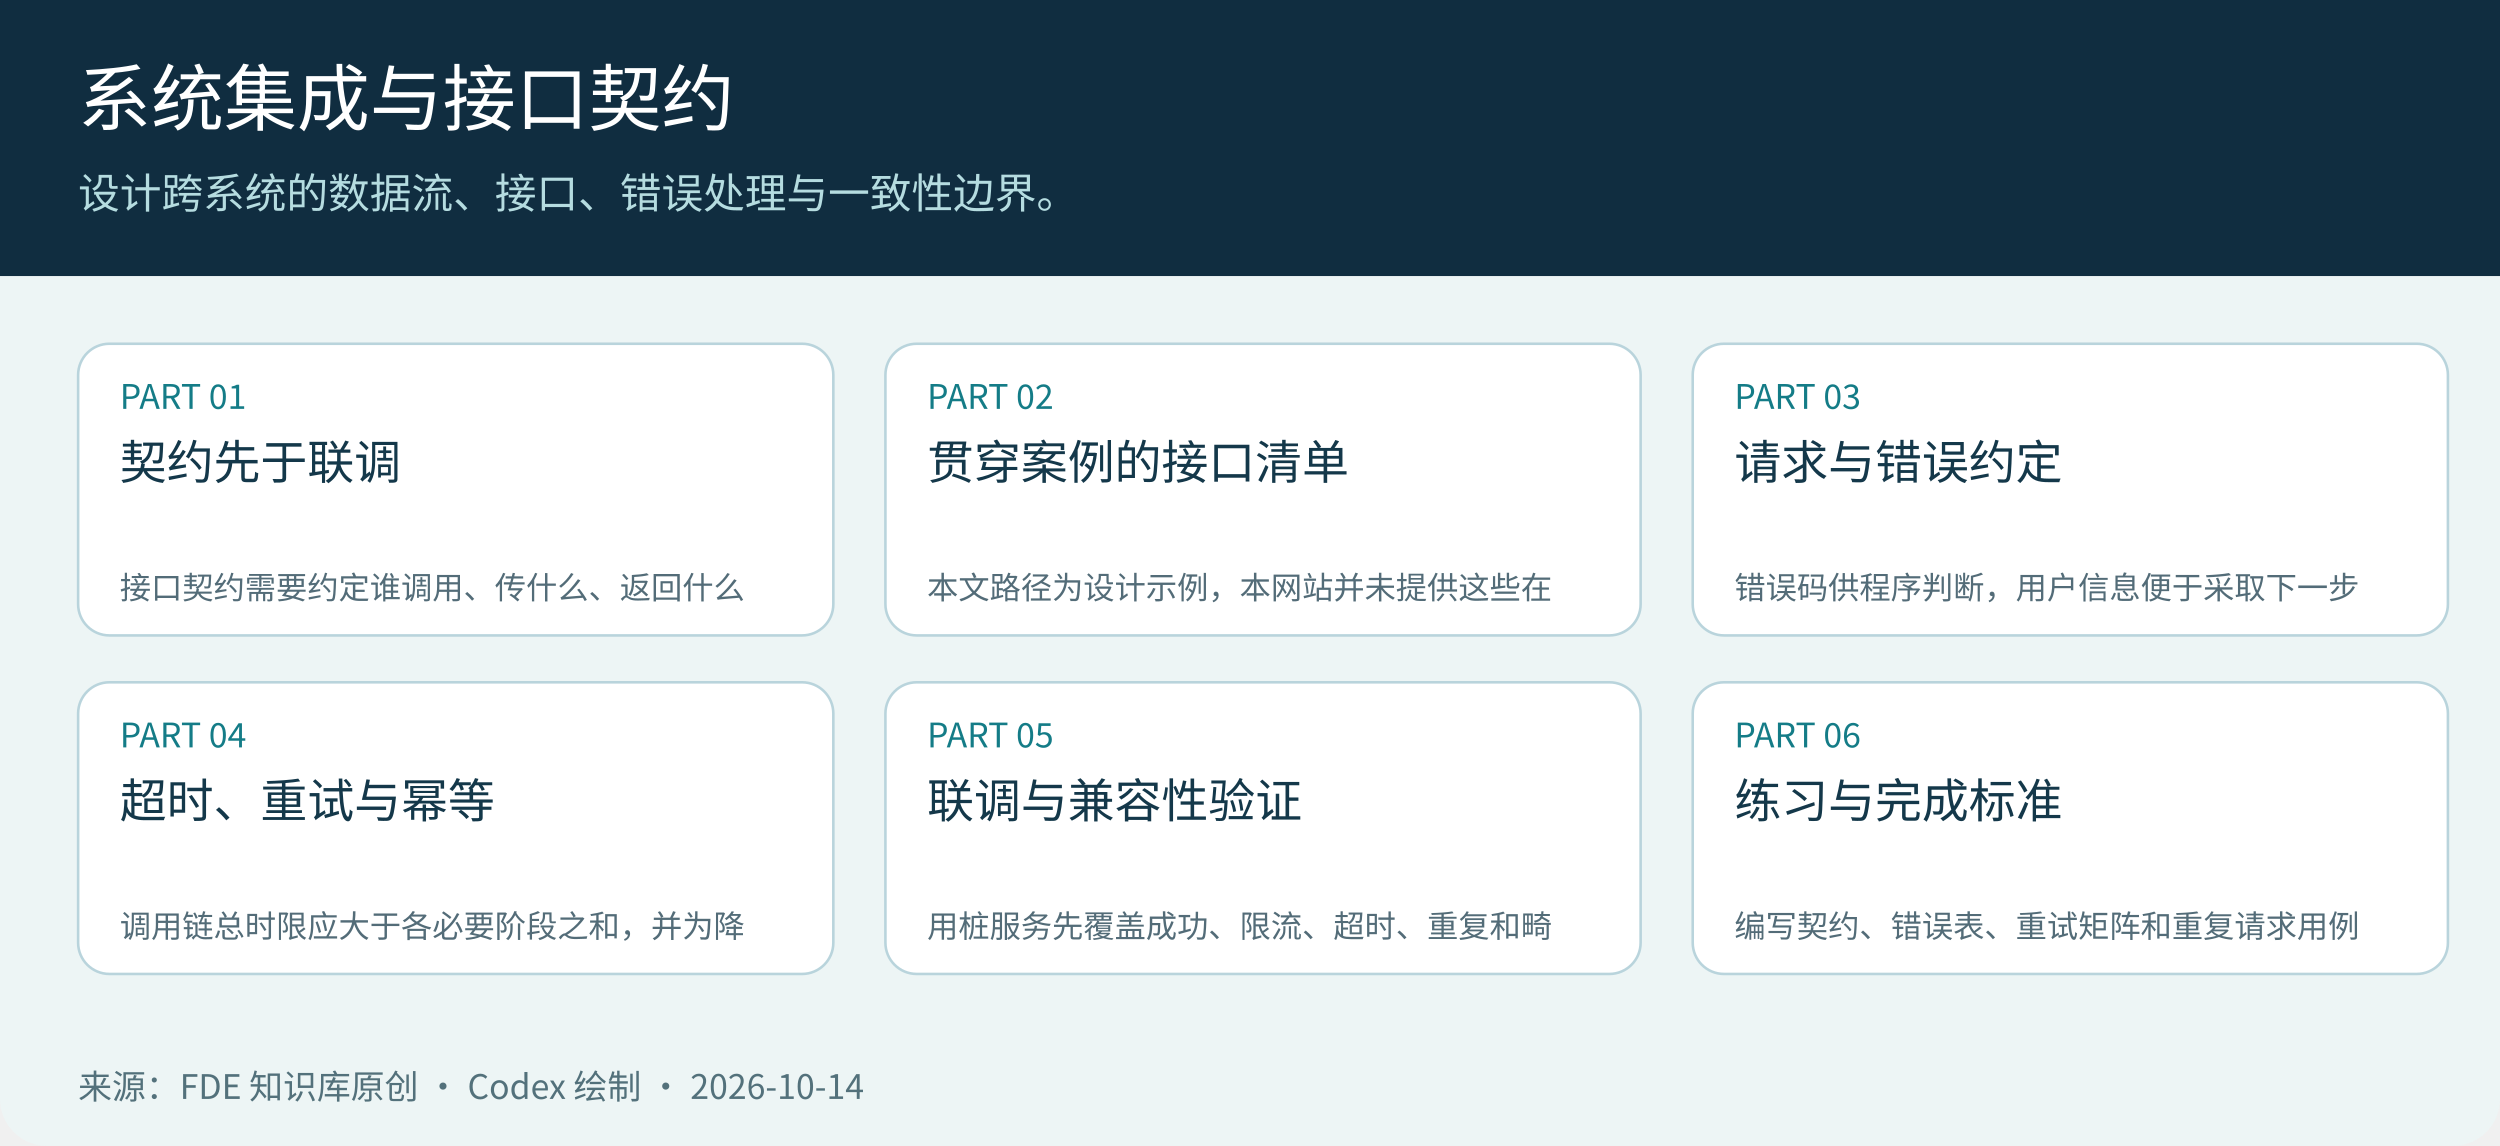
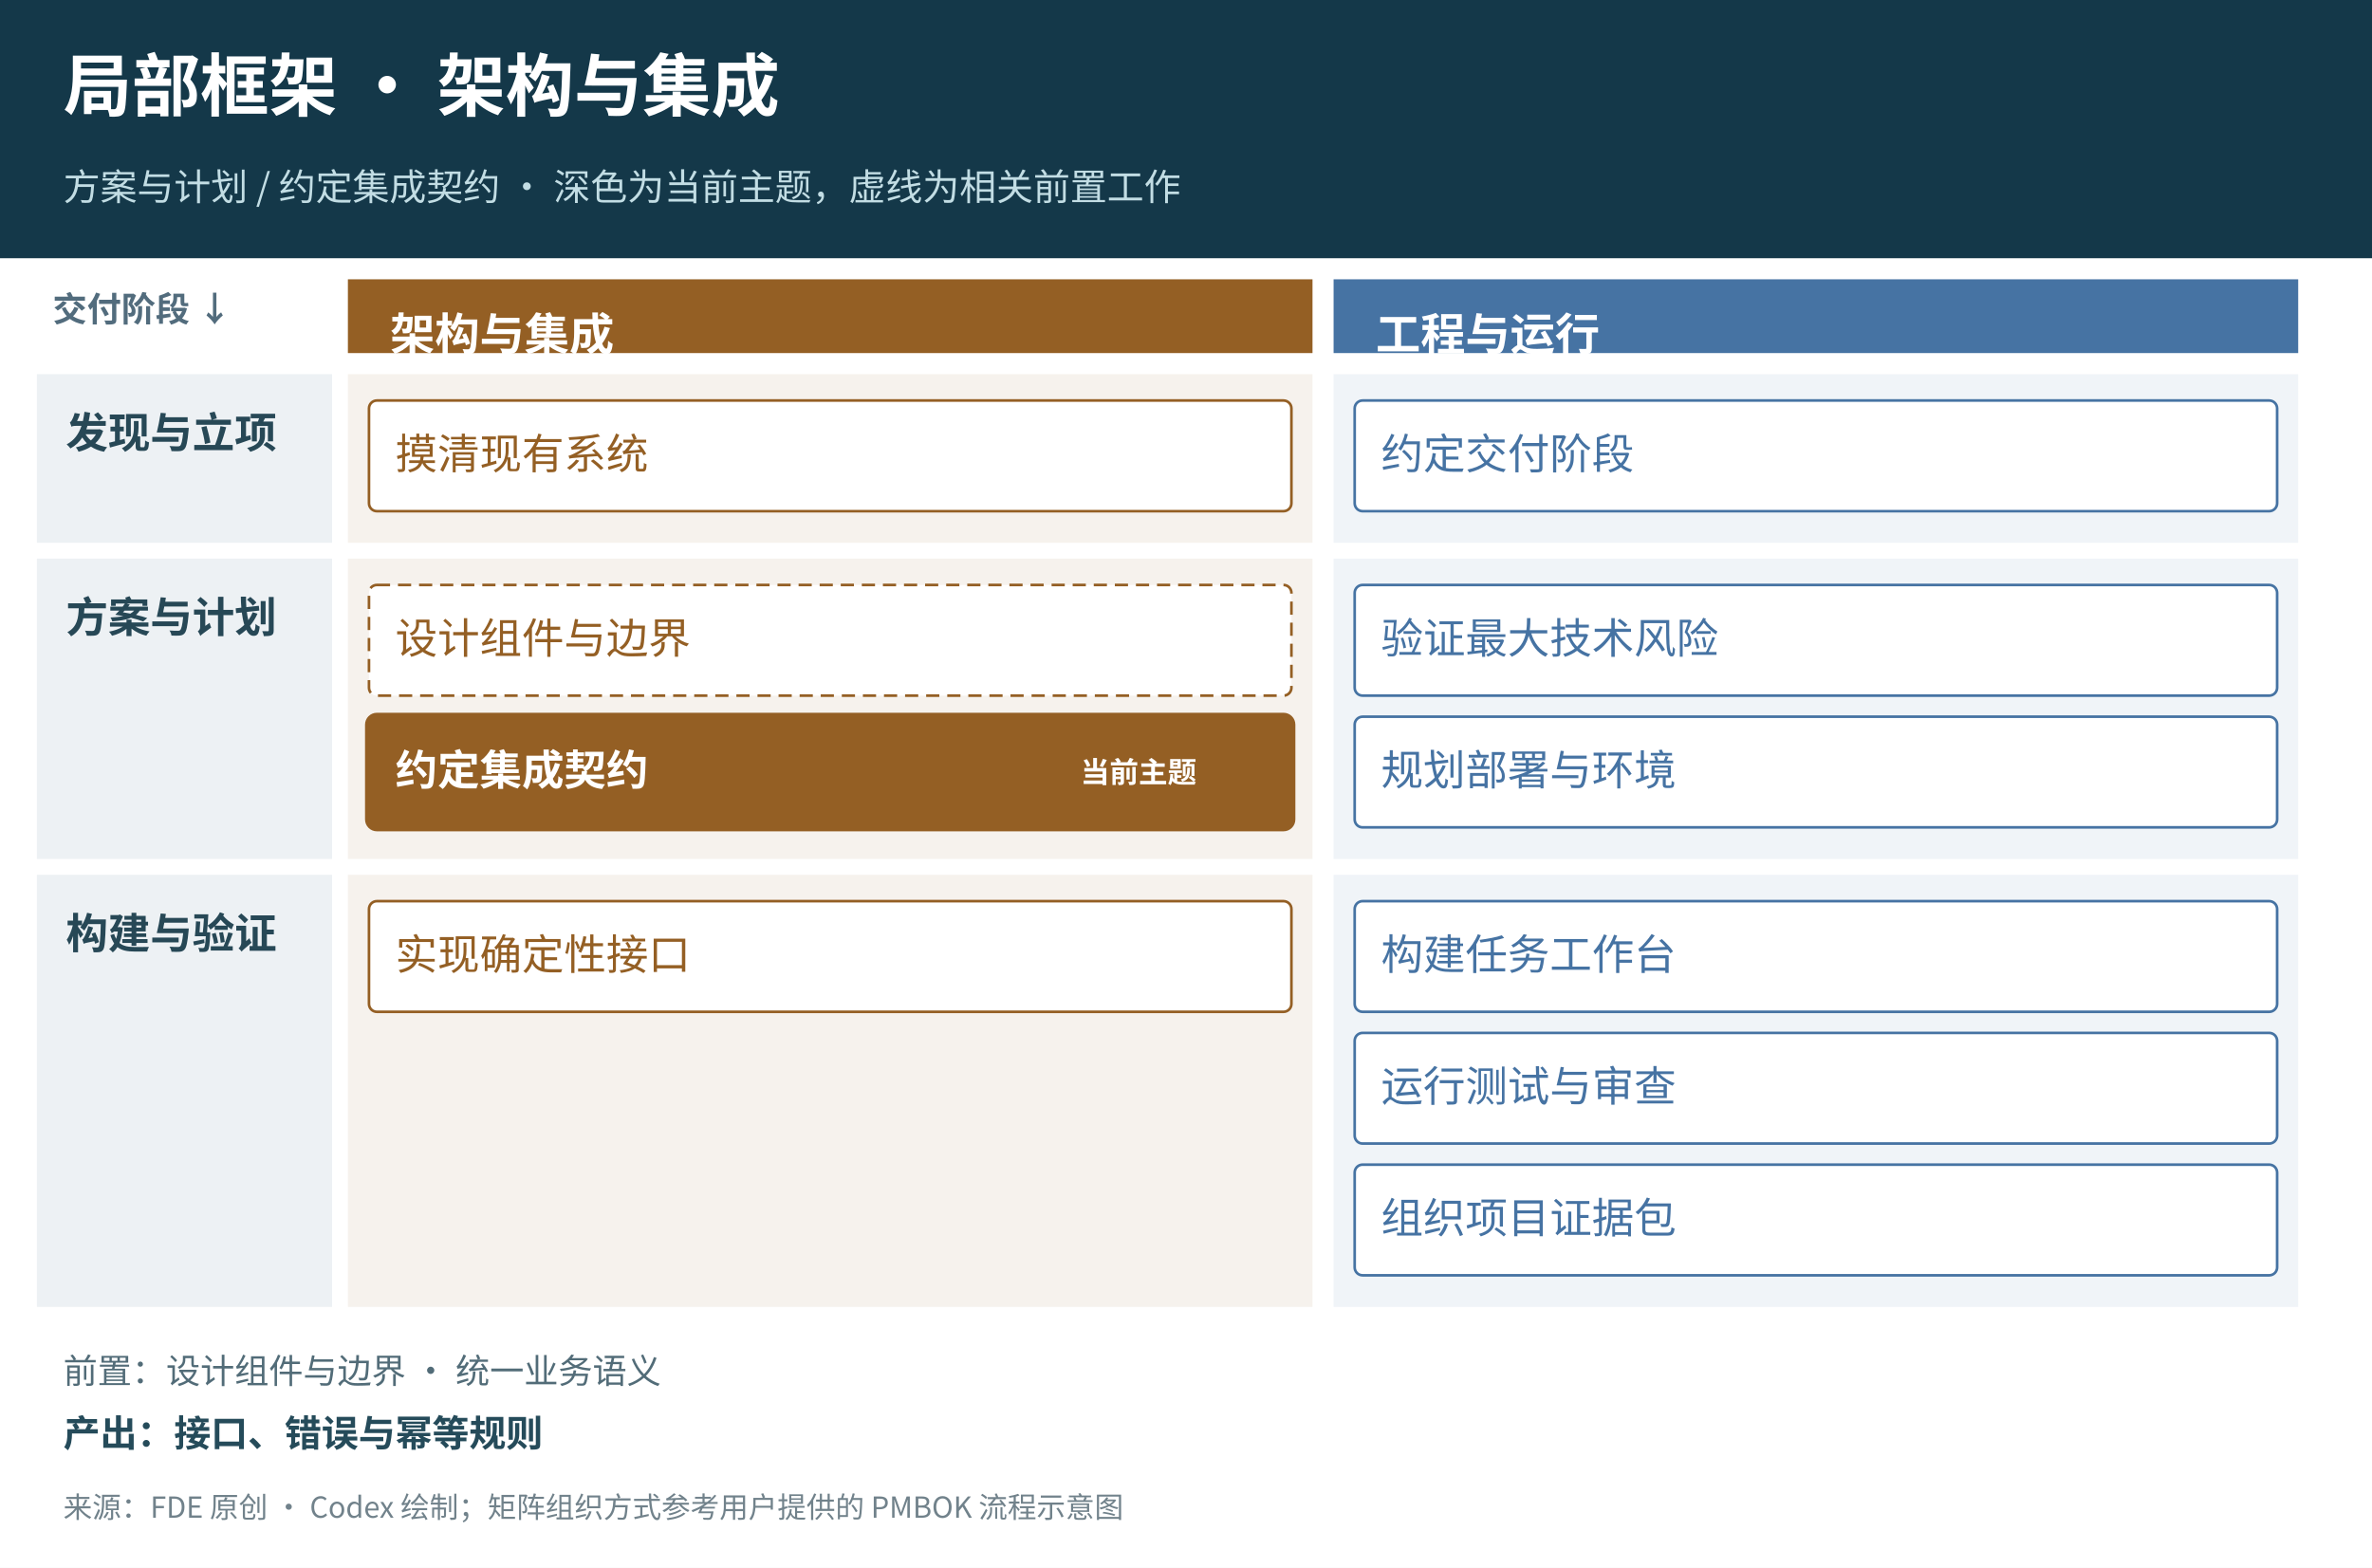
- <svg xmlns="http://www.w3.org/2000/svg" viewBox="0 0 960 440" role="img" aria-labelledby="title desc">
-   <rect width="960" height="440" rx="18" fill="#edf5f5" />
-   <path d="M0 0 H960 V106 H0" fill="#102d40" />
+ <svg xmlns="http://www.w3.org/2000/svg" viewBox="0 0 900 595" role="img" aria-labelledby="title desc">
+   <rect width="900" height="595" fill="#fff" />
  <g font-family="PingFang SC,Microsoft YaHei,Noto Sans CJK SC,sans-serif">
-     <text x="30" y="48" font-size="28" fill="#fff">系统集成与接口契约</text>
-     <text x="30" y="80" font-size="16" fill="#b5dce0">设计跨系统的数据流、接口、错误处理与一致性边界。</text>
-     <a href="/docs/integration-design/#%E5%A5%91%E7%BA%A6%E5%85%88%E4%BA%8E%E8%81%94%E8%B0%83">
-       <g>
-         <rect x="30" y="132" width="290" height="112" rx="12" fill="#fff" stroke="#b9d4dc" />
-         <text x="46" y="157" font-size="13" fill="#147c87">PART 01</text>
-         <text x="46" y="184" font-size="18" fill="#14384a">契约先于联调</text>
-         <text x="46" y="206" font-size="18" fill="#14384a" />
-         <text x="46" y="230" font-size="12" fill="#536c78">接口契约需要约定谁调用、传什么、返回什么</text>
+     <rect width="900" height="98" fill="#143849" />
+     <text x="24" y="42" font-size="26" fill="#fff" font-weight="700">局部框架 · 架构与集成</text>
+     <text x="24" y="76" font-size="14" fill="#c2dde4" font-weight="400">方案与计划 / 约定集成契约 · 深色为当前主题，虚线为相关前置工作</text>
+     <text x="20" y="122" font-size="13" fill="#526c7d" font-weight="600">交付阶段 ↓</text>
+     <rect x="132" y="106" width="366" height="28" fill="#945f24" />
+     <text x="148" y="133" font-size="17" fill="white" font-weight="650">架构与集成</text>
+     <rect x="506" y="106" width="366" height="28" fill="#4673a3" />
+     <text x="522" y="133" font-size="17" fill="white" font-weight="650">工程与运行</text>
+     <rect x="14" y="142" width="112" height="64" fill="#edf1f4" />
+     <text x="25" y="170" font-size="16" fill="#274856" font-weight="650">发现与立项</text>
+     <rect x="132" y="142" width="366" height="64" fill="#f6f2ed" />
+     <a href="/docs/integration-design/#context-system-landscape" aria-label="摸清现有系统">
+       <g data-process="system-landscape" data-current="false">
+         <rect x="140" y="152" width="350" height="42" rx="3" fill="#fff" stroke="#945f24" stroke-width="1" />
+         <text x="150" y="178" font-size="16" fill="#945f24" font-weight="500">摸清现有系统</text>
      </g>
    </a>
-     <a href="/docs/integration-design/#%E8%B4%AF%E7%A9%BF%E6%A1%88%E4%BE%8B%E7%9A%84%E6%8E%A5%E5%8F%A3%E6%B8%85%E5%8D%95">
-       <g>
-         <rect x="340" y="132" width="290" height="112" rx="12" fill="#fff" stroke="#b9d4dc" />
-         <text x="356" y="157" font-size="13" fill="#147c87">PART 02</text>
-         <text x="356" y="184" font-size="18" fill="#14384a">贯穿案例的接口清单</text>
-         <text x="356" y="206" font-size="18" fill="#14384a" />
-         <text x="356" y="230" font-size="12" fill="#536c78">本文路径为设计示例，本网站并未提供这些在</text>
+     <rect x="506" y="142" width="366" height="64" fill="#f0f4f8" />
+     <a href="/docs/delivery-lifecycle/#context-delivery-gates" aria-label="约定交付阶段">
+       <g data-process="delivery-gates" data-current="false">
+         <rect x="514" y="152" width="350" height="42" rx="3" fill="#fff" stroke="#4673a3" stroke-width="1" />
+         <text x="524" y="178" font-size="16" fill="#4673a3" font-weight="500">约定交付阶段</text>
      </g>
    </a>
-     <a href="/docs/integration-design/#%E8%AF%B7%E6%B1%82%E4%B8%8E%E9%94%99%E8%AF%AF%E7%BA%A6%E5%AE%9A">
-       <g>
-         <rect x="650" y="132" width="290" height="112" rx="12" fill="#fff" stroke="#b9d4dc" />
-         <text x="666" y="157" font-size="13" fill="#147c87">PART 03</text>
-         <text x="666" y="184" font-size="18" fill="#14384a">请求与错误约定</text>
-         <text x="666" y="206" font-size="18" fill="#14384a" />
-         <text x="666" y="230" font-size="12" fill="#536c78">错误码供程序判断，用户信息便于采取下一步</text>
+     <rect x="14" y="212" width="112" height="114" fill="#edf1f4" />
+     <text x="25" y="240" font-size="16" fill="#274856" font-weight="650">方案与计划</text>
+     <rect x="132" y="212" width="366" height="114" fill="#f6f2ed" />
+     <a href="/docs/solution-architecture/#context-architecture" aria-label="设计组件与边界">
+       <g data-process="architecture" data-current="false">
+         <rect x="140" y="222" width="350" height="42" rx="3" fill="#fff" stroke="#945f24" stroke-width="1" stroke-dasharray="5 3" />
+         <text x="150" y="248" font-size="16" fill="#945f24" font-weight="500">设计组件与边界</text>
      </g>
    </a>
-     <a href="/docs/integration-design/#%E8%B6%85%E6%97%B6%E9%87%8D%E8%AF%95%E4%B8%8E%E5%B9%82%E7%AD%89">
-       <g>
-         <rect x="30" y="262" width="290" height="112" rx="12" fill="#fff" stroke="#b9d4dc" />
-         <text x="46" y="287" font-size="13" fill="#147c87">PART 04</text>
-         <text x="46" y="314" font-size="18" fill="#14384a">超时、重试与幂等</text>
-         <text x="46" y="336" font-size="18" fill="#14384a" />
-         <text x="46" y="360" font-size="12" fill="#536c78">调用链总时限应大于各必要阶段之和，并为降</text>
+     <a href="/docs/integration-design/#context-contracts" aria-label="约定集成契约">
+       <g data-process="contracts" data-current="true">
+         <rect x="140" y="272" width="350" height="42" rx="3" fill="#945f24" stroke="#945f24" stroke-width="3" />
+         <text x="150" y="298" font-size="16" fill="#fff" font-weight="700">约定集成契约</text>
+         <text x="410" y="297" font-size="11" fill="#fff" font-weight="700">当前主题</text>
      </g>
    </a>
-     <a href="/docs/integration-design/#%E8%81%94%E8%B0%83%E4%B8%8E%E5%85%BC%E5%AE%B9%E6%80%A7%E9%AA%8C%E8%AF%81">
-       <g>
-         <rect x="340" y="262" width="290" height="112" rx="12" fill="#fff" stroke="#b9d4dc" />
-         <text x="356" y="287" font-size="13" fill="#147c87">PART 05</text>
-         <text x="356" y="314" font-size="18" fill="#14384a">联调与兼容性验证</text>
-         <text x="356" y="336" font-size="18" fill="#14384a" />
-         <text x="356" y="360" font-size="12" fill="#536c78">用桩服务先覆盖成功、限流、超时、重复和畸</text>
+     <rect x="506" y="212" width="366" height="114" fill="#f0f4f8" />
+     <a href="/docs/prototype-validation/#context-prototype" aria-label="验证最大技术风险">
+       <g data-process="prototype" data-current="false">
+         <rect x="514" y="222" width="350" height="42" rx="3" fill="#fff" stroke="#4673a3" stroke-width="1" />
+         <text x="524" y="248" font-size="16" fill="#4673a3" font-weight="500">验证最大技术风险</text>
      </g>
    </a>
-     <a href="/docs/integration-design/#%E7%BB%83%E4%B9%A0%E4%B8%8E%E5%AE%8C%E6%88%90%E6%A0%87%E5%87%86">
-       <g>
-         <rect x="650" y="262" width="290" height="112" rx="12" fill="#fff" stroke="#b9d4dc" />
-         <text x="666" y="287" font-size="13" fill="#147c87">PART 06</text>
-         <text x="666" y="314" font-size="18" fill="#14384a">练习与完成标准</text>
-         <text x="666" y="336" font-size="18" fill="#14384a" />
-         <text x="666" y="360" font-size="12" fill="#536c78">编写契约、错误表、重试矩阵和重复请求用例</text>
+     <a href="/docs/deployment-platform/#context-platform-plan" aria-label="规划部署与环境">
+       <g data-process="platform-plan" data-current="false">
+         <rect x="514" y="272" width="350" height="42" rx="3" fill="#fff" stroke="#4673a3" stroke-width="1" />
+         <text x="524" y="298" font-size="16" fill="#4673a3" font-weight="500">规划部署与环境</text>
      </g>
    </a>
-     <text x="30" y="422" font-size="13" fill="#53717b">来源：FDE 知识库原创 · Codex 绘制 · 2026-10-14</text>
+     <rect x="14" y="332" width="112" height="164" fill="#edf1f4" />
+     <text x="25" y="360" font-size="16" fill="#274856" font-weight="650">构建与验证</text>
+     <rect x="132" y="332" width="366" height="164" fill="#f6f2ed" />
+     <a href="/docs/api-engineering/#context-api" aria-label="实现确定性接口">
+       <g data-process="api" data-current="false">
+         <rect x="140" y="342" width="350" height="42" rx="3" fill="#fff" stroke="#945f24" stroke-width="1" />
+         <text x="150" y="368" font-size="16" fill="#945f24" font-weight="500">实现确定性接口</text>
+       </g>
+     </a>
+     <rect x="506" y="332" width="366" height="164" fill="#f0f4f8" />
+     <a href="/docs/workflow-apps/#context-workbench" aria-label="构建任务工作台">
+       <g data-process="workbench" data-current="false">
+         <rect x="514" y="342" width="350" height="42" rx="3" fill="#fff" stroke="#4673a3" stroke-width="1" />
+         <text x="524" y="368" font-size="16" fill="#4673a3" font-weight="500">构建任务工作台</text>
+       </g>
+     </a>
+     <a href="/docs/engineering-quality/#context-quality" aria-label="运行测试与审查">
+       <g data-process="quality" data-current="false">
+         <rect x="514" y="392" width="350" height="42" rx="3" fill="#fff" stroke="#4673a3" stroke-width="1" />
+         <text x="524" y="418" font-size="16" fill="#4673a3" font-weight="500">运行测试与审查</text>
+       </g>
+     </a>
+     <a href="/docs/delivery-templates/#context-evidence" aria-label="组织项目证据包">
+       <g data-process="evidence" data-current="false">
+         <rect x="514" y="442" width="350" height="42" rx="3" fill="#fff" stroke="#4673a3" stroke-width="1" />
+         <text x="524" y="468" font-size="16" fill="#4673a3" font-weight="500">组织项目证据包</text>
+       </g>
+     </a>
+     <text x="24" y="525" font-size="13" fill="#526c78" font-weight="400">前置：设计组件与边界 · 统一业务语义</text>
+     <text x="24" y="549" font-size="14" fill="#254b5a" font-weight="650">产出：接口、错误与幂等规则</text>
+     <text x="24" y="576" font-size="11" fill="#71828b" font-weight="400">来源：FDE 原创 · Codex 绘制；矩阵组织方式参考用户提供的 PMBOK 流程示意图</text>
  </g>
</svg>
